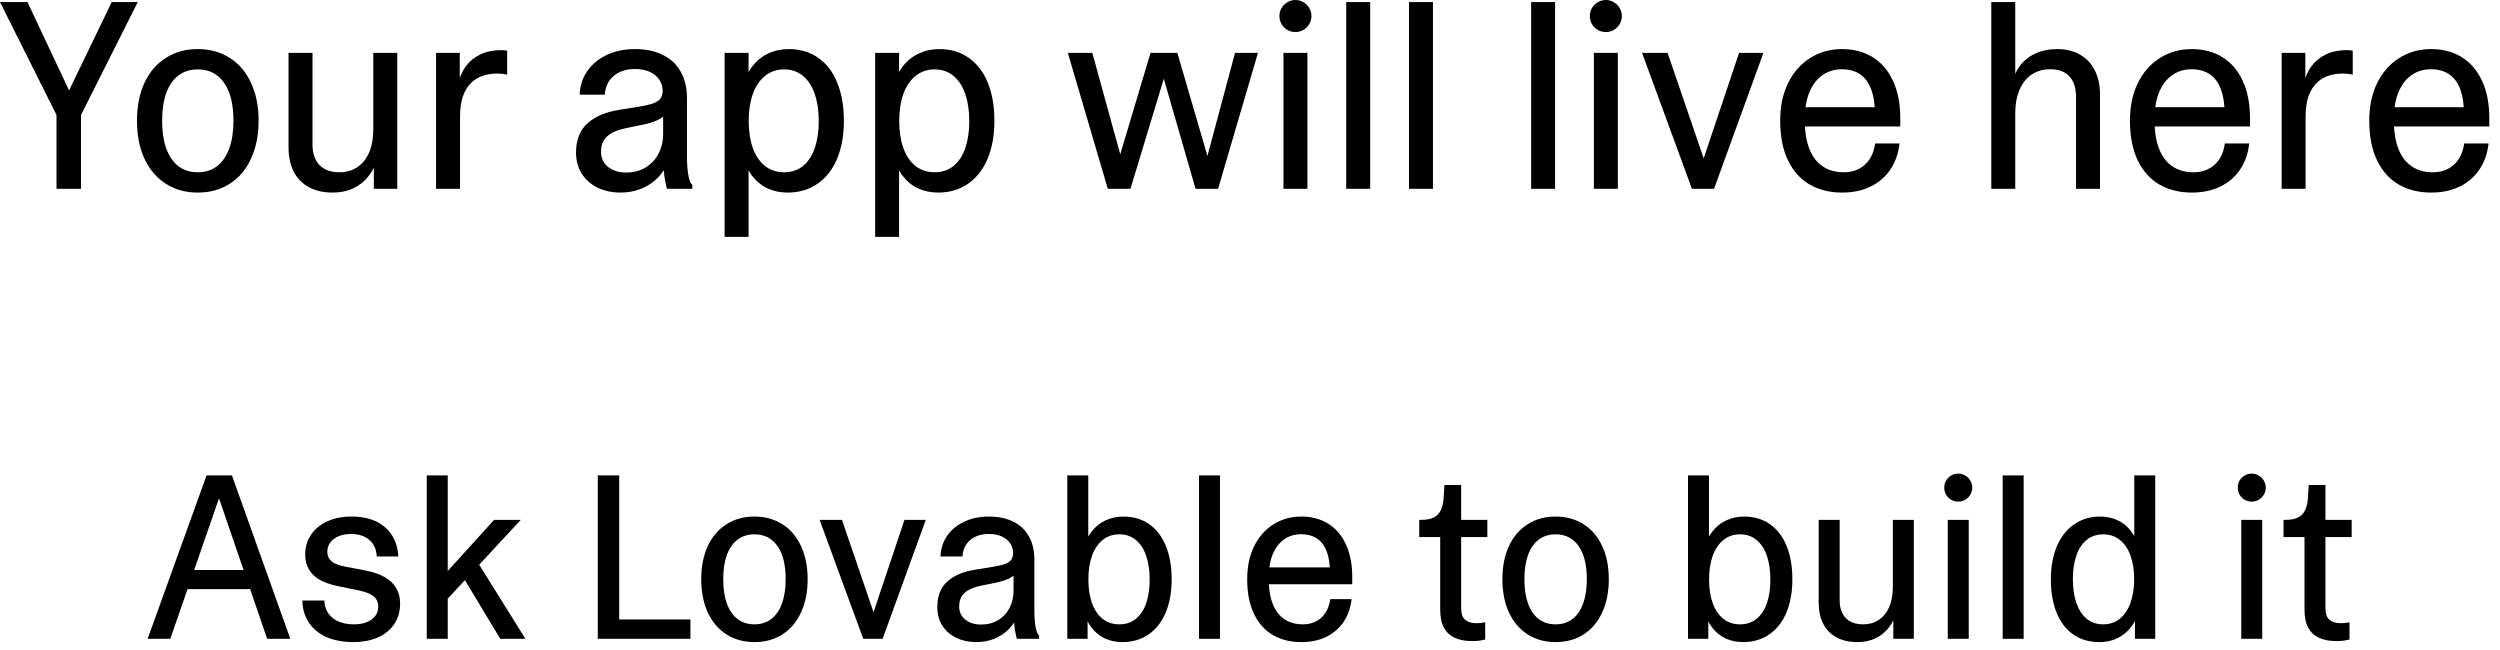
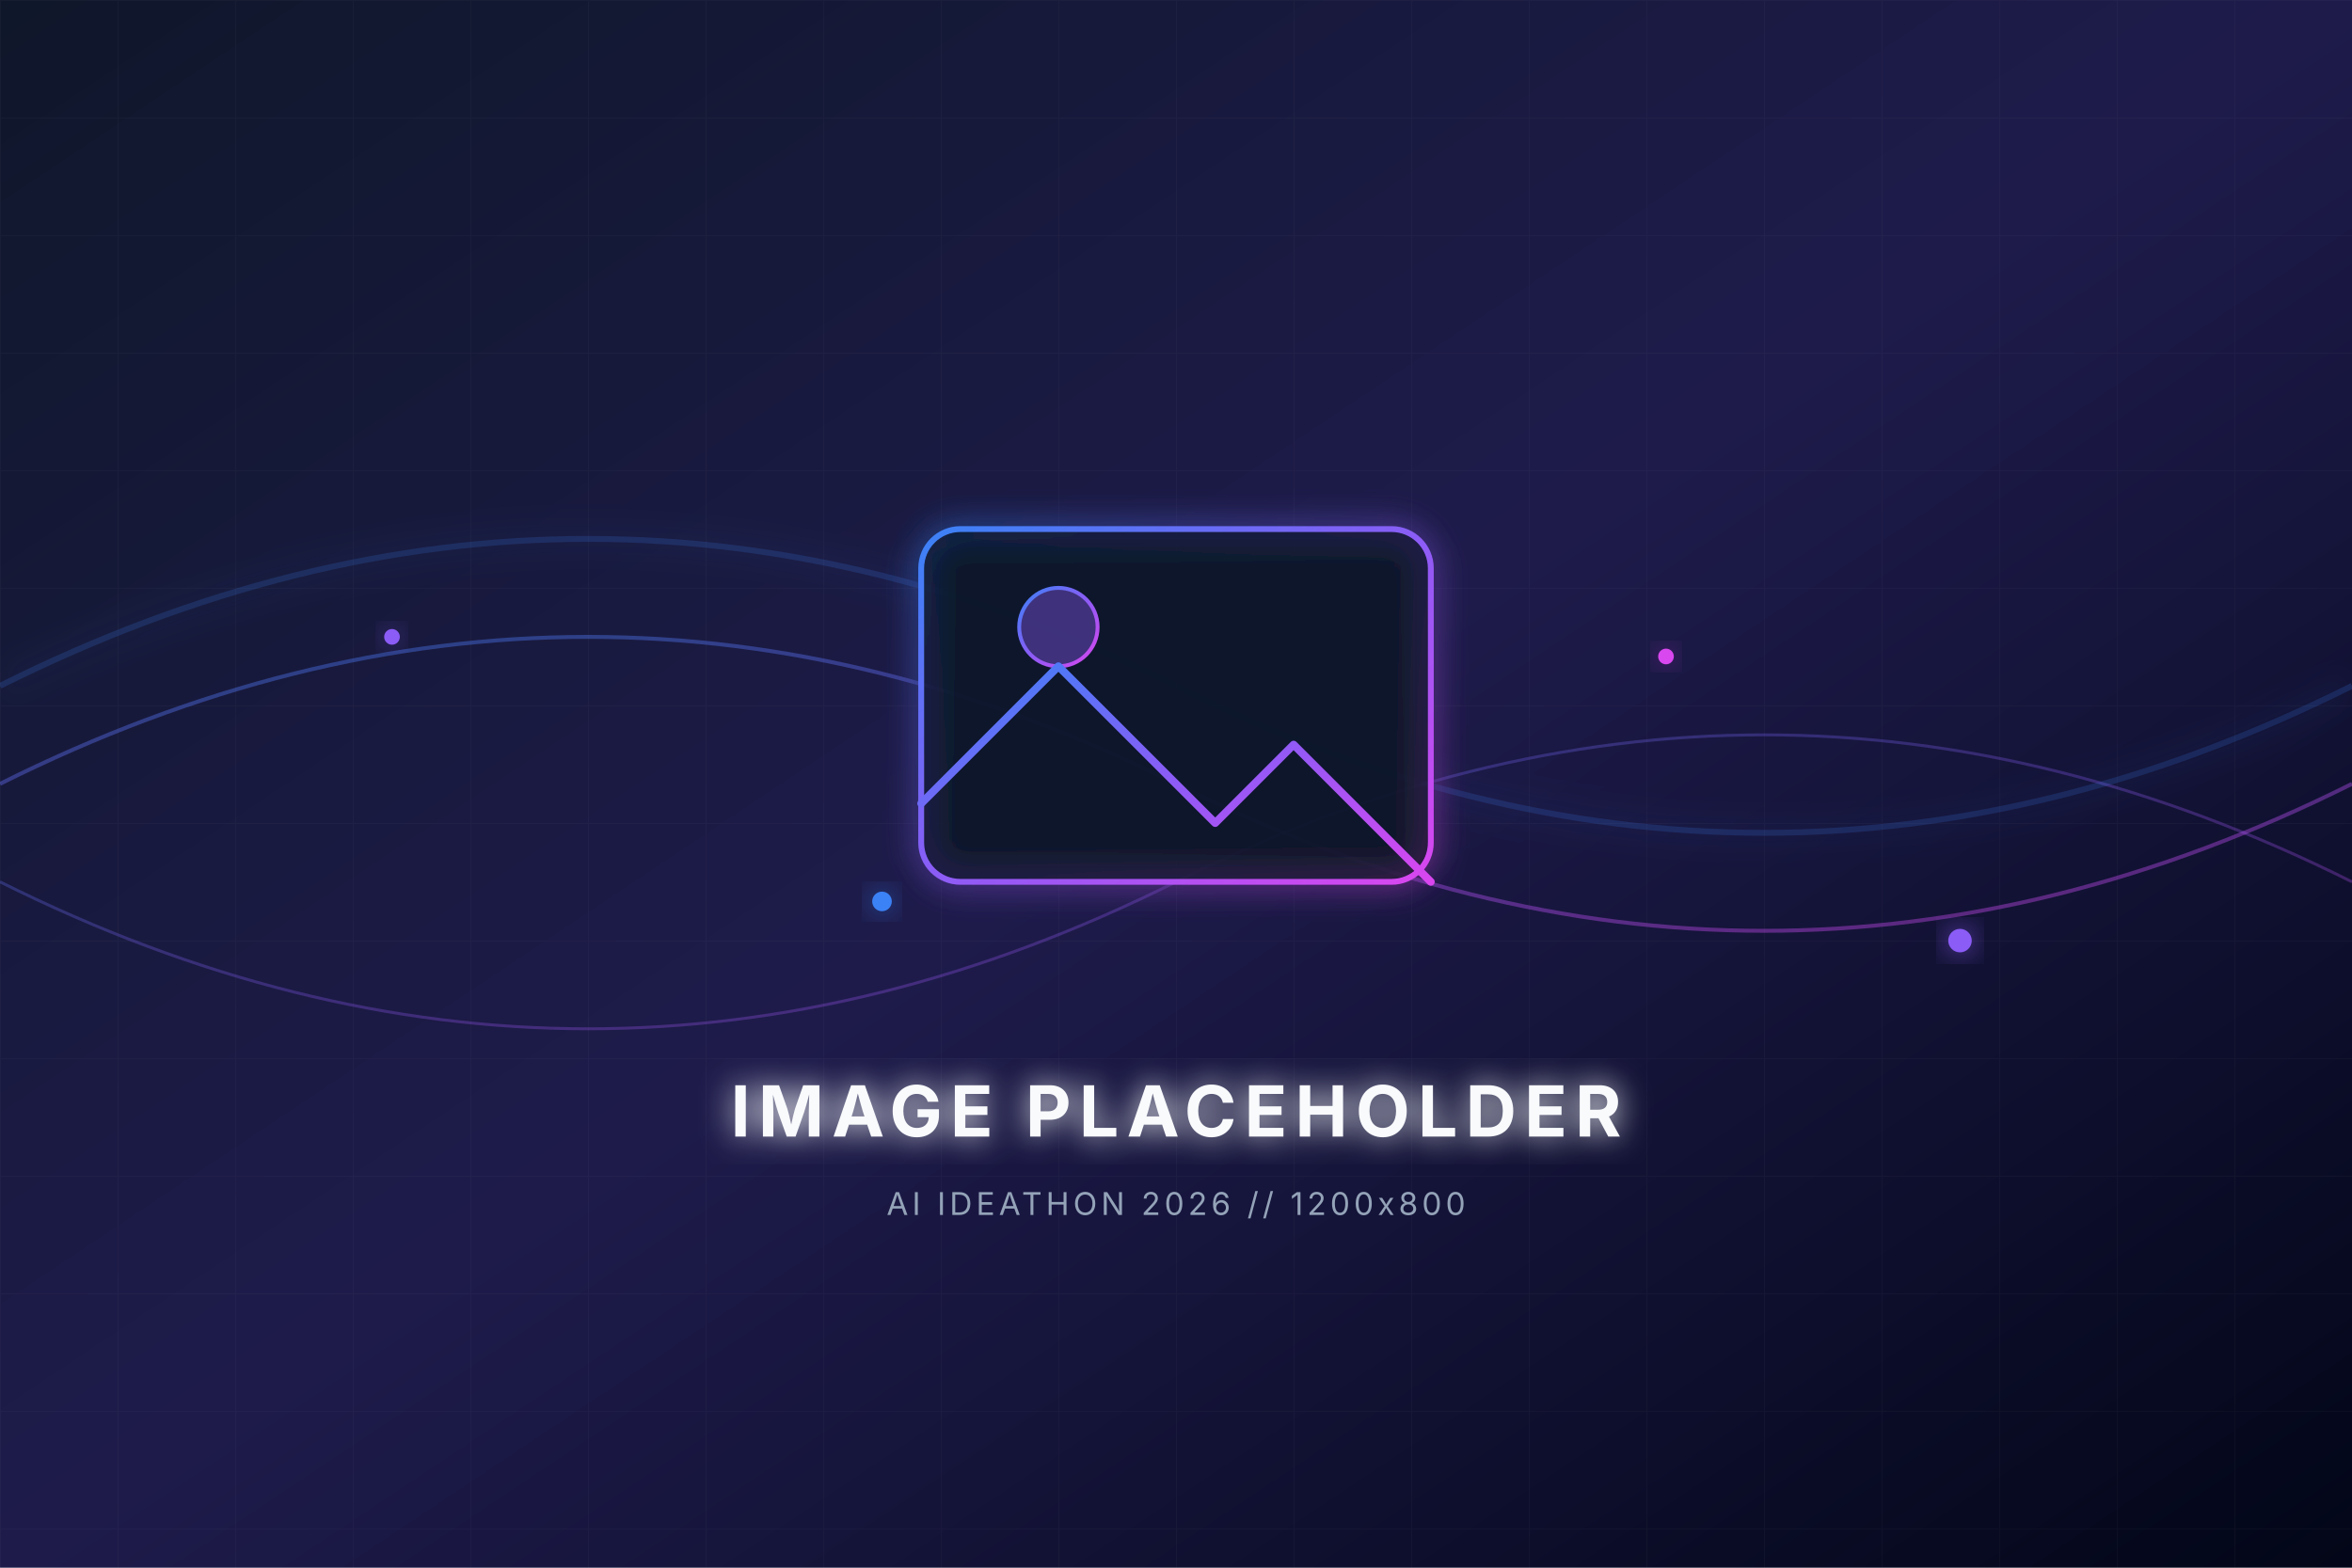
- <svg xmlns="http://www.w3.org/2000/svg" width="150" height="39" viewBox="0 0 150 39" fill="none">
-   <path d="M145.867 11.555C145.143 11.555 144.503 11.398 143.945 11.086C143.388 10.768 142.951 10.287 142.633 9.641C142.315 8.995 142.156 8.193 142.156 7.234C142.156 6.375 142.315 5.622 142.633 4.977C142.956 4.326 143.398 3.826 143.961 3.477C144.523 3.122 145.159 2.945 145.867 2.945C146.565 2.945 147.177 3.107 147.703 3.43C148.229 3.753 148.635 4.227 148.922 4.852C149.214 5.471 149.359 6.221 149.359 7.102C149.359 7.263 149.359 7.424 149.359 7.586H142.891V6.43H148.539L147.836 6.812C147.836 6.219 147.758 5.724 147.602 5.328C147.451 4.932 147.227 4.638 146.93 4.445C146.638 4.253 146.279 4.156 145.852 4.156C145.419 4.156 145.036 4.271 144.703 4.5C144.37 4.729 144.107 5.068 143.914 5.516C143.727 5.964 143.633 6.503 143.633 7.133V7.219C143.633 7.911 143.727 8.49 143.914 8.953C144.102 9.417 144.37 9.763 144.719 9.992C145.068 10.221 145.484 10.336 145.969 10.336C146.474 10.336 146.893 10.188 147.227 9.891C147.565 9.589 147.773 9.161 147.852 8.609H149.312C149.25 9.193 149.073 9.706 148.781 10.148C148.49 10.591 148.094 10.938 147.594 11.188C147.099 11.432 146.523 11.555 145.867 11.555Z" fill="black" />
-   <path d="M136.898 3.172H138.32V5.133L138.211 5.086C138.294 4.669 138.448 4.305 138.672 3.992C138.901 3.68 139.195 3.438 139.555 3.266C139.914 3.094 140.328 3.008 140.797 3.008C140.917 3.008 141.039 3.018 141.164 3.039V4.477C141.065 4.456 140.969 4.44 140.875 4.43C140.781 4.419 140.682 4.414 140.578 4.414C140.099 4.414 139.693 4.51 139.359 4.703C139.026 4.896 138.771 5.185 138.594 5.57C138.422 5.951 138.336 6.424 138.336 6.992V11.328H136.898V3.172Z" fill="black" />
-   <path d="M131.508 11.555C130.784 11.555 130.143 11.398 129.586 11.086C129.029 10.768 128.591 10.287 128.273 9.641C127.956 8.995 127.797 8.193 127.797 7.234C127.797 6.375 127.956 5.622 128.273 4.977C128.596 4.326 129.039 3.826 129.602 3.477C130.164 3.122 130.799 2.945 131.508 2.945C132.206 2.945 132.818 3.107 133.344 3.43C133.87 3.753 134.276 4.227 134.562 4.852C134.854 5.471 135 6.221 135 7.102C135 7.263 135 7.424 135 7.586H128.531V6.43H134.18L133.477 6.812C133.477 6.219 133.398 5.724 133.242 5.328C133.091 4.932 132.867 4.638 132.57 4.445C132.279 4.253 131.919 4.156 131.492 4.156C131.06 4.156 130.677 4.271 130.344 4.5C130.01 4.729 129.747 5.068 129.555 5.516C129.367 5.964 129.273 6.503 129.273 7.133V7.219C129.273 7.911 129.367 8.49 129.555 8.953C129.742 9.417 130.01 9.763 130.359 9.992C130.708 10.221 131.125 10.336 131.609 10.336C132.115 10.336 132.534 10.188 132.867 9.891C133.206 9.589 133.414 9.161 133.492 8.609H134.953C134.891 9.193 134.714 9.706 134.422 10.148C134.13 10.591 133.734 10.938 133.234 11.188C132.74 11.432 132.164 11.555 131.508 11.555Z" fill="black" />
-   <path d="M119.477 0.125H120.914V5.664L120.703 5.055C120.802 4.622 120.971 4.247 121.211 3.93C121.456 3.612 121.766 3.37 122.141 3.203C122.516 3.031 122.943 2.945 123.422 2.945C123.958 2.945 124.419 3.057 124.805 3.281C125.195 3.505 125.492 3.823 125.695 4.234C125.898 4.641 126 5.117 126 5.664V11.328H124.562V5.82C124.562 5.284 124.43 4.872 124.164 4.586C123.904 4.299 123.518 4.156 123.008 4.156C122.596 4.156 122.232 4.258 121.914 4.461C121.602 4.664 121.357 4.969 121.18 5.375C121.003 5.776 120.914 6.263 120.914 6.836V11.328H119.477V0.125Z" fill="black" />
-   <path d="M110.523 11.555C109.799 11.555 109.159 11.398 108.602 11.086C108.044 10.768 107.607 10.287 107.289 9.641C106.971 8.995 106.812 8.193 106.812 7.234C106.812 6.375 106.971 5.622 107.289 4.977C107.612 4.326 108.055 3.826 108.617 3.477C109.18 3.122 109.815 2.945 110.523 2.945C111.221 2.945 111.833 3.107 112.359 3.43C112.885 3.753 113.292 4.227 113.578 4.852C113.87 5.471 114.016 6.221 114.016 7.102C114.016 7.263 114.016 7.424 114.016 7.586H107.547V6.43H113.195L112.492 6.812C112.492 6.219 112.414 5.724 112.258 5.328C112.107 4.932 111.883 4.638 111.586 4.445C111.294 4.253 110.935 4.156 110.508 4.156C110.076 4.156 109.693 4.271 109.359 4.5C109.026 4.729 108.763 5.068 108.57 5.516C108.383 5.964 108.289 6.503 108.289 7.133V7.219C108.289 7.911 108.383 8.49 108.57 8.953C108.758 9.417 109.026 9.763 109.375 9.992C109.724 10.221 110.141 10.336 110.625 10.336C111.13 10.336 111.549 10.188 111.883 9.891C112.221 9.589 112.43 9.161 112.508 8.609H113.969C113.906 9.193 113.729 9.706 113.438 10.148C113.146 10.591 112.75 10.938 112.25 11.188C111.755 11.432 111.18 11.555 110.523 11.555Z" fill="black" />
-   <path d="M98.523 3.172H100.055L102.359 9.906H102.086L104.344 3.172H105.805L102.844 11.328H101.516L98.523 3.172Z" fill="black" />
-   <path d="M95.633 3.172H97.07V11.328H95.633V3.172ZM96.352 1.922C96.18 1.922 96.018 1.88 95.867 1.797C95.721 1.708 95.604 1.591 95.516 1.445C95.432 1.294 95.391 1.133 95.391 0.961C95.391 0.789 95.432 0.63 95.516 0.484C95.604 0.333 95.721 0.216 95.867 0.133C96.018 0.044 96.18 0 96.352 0C96.523 0 96.682 0.044 96.828 0.133C96.979 0.216 97.096 0.333 97.18 0.484C97.268 0.63 97.312 0.789 97.312 0.961C97.312 1.133 97.268 1.294 97.18 1.445C97.096 1.591 96.979 1.708 96.828 1.797C96.682 1.88 96.523 1.922 96.352 1.922Z" fill="black" />
-   <path d="M91.867 0.125H93.305V11.328H91.867V0.125Z" fill="black" />
-   <path d="M84.539 0.125H85.977V11.328H84.539V0.125Z" fill="black" />
-   <path d="M80.773 0.125H82.211V11.328H80.773V0.125Z" fill="black" />
-   <path d="M77.008 3.172H78.445V11.328H77.008V3.172ZM77.727 1.922C77.555 1.922 77.393 1.88 77.242 1.797C77.096 1.708 76.979 1.591 76.891 1.445C76.807 1.294 76.766 1.133 76.766 0.961C76.766 0.789 76.807 0.63 76.891 0.484C76.979 0.333 77.096 0.216 77.242 0.133C77.393 0.044 77.555 0 77.727 0C77.898 0 78.057 0.044 78.203 0.133C78.354 0.216 78.471 0.333 78.555 0.484C78.643 0.63 78.688 0.789 78.688 0.961C78.688 1.133 78.643 1.294 78.555 1.445C78.471 1.591 78.354 1.708 78.203 1.797C78.057 1.88 77.898 1.922 77.727 1.922Z" fill="black" />
-   <path d="M64.07 3.172H65.539L67.508 10.32H66.898L69.031 3.172H70.641L72.727 10.32H72.188L74.102 3.172H75.477L73.086 11.328H71.734L69.508 3.617H70.164L67.828 11.328H66.469L64.07 3.172Z" fill="black" />
-   <path d="M56.289 11.555C55.852 11.555 55.45 11.471 55.086 11.305C54.727 11.138 54.417 10.885 54.156 10.547C53.901 10.208 53.711 9.786 53.586 9.281L53.898 9.602V11.328H52.508V3.172H53.945V4.992L53.602 5.219C53.711 4.745 53.896 4.339 54.156 4C54.417 3.656 54.734 3.396 55.109 3.219C55.49 3.036 55.904 2.945 56.352 2.945C57.044 2.945 57.638 3.122 58.133 3.477C58.633 3.826 59.013 4.326 59.273 4.977C59.534 5.622 59.664 6.38 59.664 7.25C59.664 8.115 59.529 8.872 59.258 9.523C58.987 10.169 58.596 10.669 58.086 11.023C57.575 11.378 56.977 11.555 56.289 11.555ZM56.078 10.336C56.526 10.336 56.906 10.208 57.219 9.953C57.531 9.693 57.766 9.333 57.922 8.875C58.078 8.411 58.156 7.875 58.156 7.266C58.156 6.656 58.078 6.12 57.922 5.656C57.766 5.188 57.531 4.823 57.219 4.562C56.906 4.297 56.526 4.164 56.078 4.164C55.63 4.164 55.245 4.297 54.922 4.562C54.604 4.823 54.362 5.188 54.195 5.656C54.034 6.12 53.953 6.656 53.953 7.266C53.953 7.87 54.034 8.404 54.195 8.867C54.362 9.331 54.604 9.693 54.922 9.953C55.245 10.208 55.63 10.336 56.078 10.336ZM52.508 9.664H53.945V14.211H52.508V9.664Z" fill="black" />
-   <path d="M47.258 11.555C46.82 11.555 46.419 11.471 46.055 11.305C45.695 11.138 45.385 10.885 45.125 10.547C44.87 10.208 44.68 9.786 44.555 9.281L44.867 9.602V11.328H43.477V3.172H44.914V4.992L44.57 5.219C44.68 4.745 44.865 4.339 45.125 4C45.385 3.656 45.703 3.396 46.078 3.219C46.458 3.036 46.872 2.945 47.32 2.945C48.013 2.945 48.607 3.122 49.102 3.477C49.602 3.826 49.982 4.326 50.242 4.977C50.503 5.622 50.633 6.38 50.633 7.25C50.633 8.115 50.497 8.872 50.227 9.523C49.956 10.169 49.565 10.669 49.055 11.023C48.544 11.378 47.945 11.555 47.258 11.555ZM47.047 10.336C47.495 10.336 47.875 10.208 48.188 9.953C48.5 9.693 48.734 9.333 48.891 8.875C49.047 8.411 49.125 7.875 49.125 7.266C49.125 6.656 49.047 6.12 48.891 5.656C48.734 5.188 48.5 4.823 48.188 4.562C47.875 4.297 47.495 4.164 47.047 4.164C46.599 4.164 46.214 4.297 45.891 4.562C45.573 4.823 45.331 5.188 45.164 5.656C45.003 6.12 44.922 6.656 44.922 7.266C44.922 7.87 45.003 8.404 45.164 8.867C45.331 9.331 45.573 9.693 45.891 9.953C46.214 10.208 46.599 10.336 47.047 10.336ZM43.477 9.664H44.914V14.211H43.477V9.664Z" fill="black" />
-   <path d="M37.234 11.555C36.729 11.555 36.273 11.458 35.867 11.266C35.461 11.068 35.141 10.787 34.906 10.422C34.677 10.057 34.562 9.633 34.562 9.148C34.562 8.404 34.786 7.826 35.234 7.414C35.688 6.997 36.32 6.724 37.133 6.594L38.43 6.383C38.763 6.326 39.023 6.263 39.211 6.195C39.398 6.122 39.536 6.029 39.625 5.914C39.714 5.794 39.758 5.635 39.758 5.438C39.758 5.219 39.698 5.01 39.578 4.812C39.458 4.615 39.273 4.453 39.023 4.328C38.773 4.203 38.464 4.141 38.094 4.141C37.573 4.141 37.148 4.279 36.82 4.555C36.497 4.826 36.32 5.201 36.289 5.68H34.781C34.797 5.159 34.945 4.693 35.227 4.281C35.508 3.865 35.896 3.539 36.391 3.305C36.885 3.065 37.453 2.945 38.094 2.945C38.745 2.945 39.305 3.062 39.773 3.297C40.242 3.526 40.599 3.862 40.844 4.305C41.094 4.747 41.219 5.276 41.219 5.891V9.438C41.219 9.818 41.245 10.169 41.297 10.492C41.354 10.81 41.435 11.013 41.539 11.102V11.328H40.016C39.953 11.104 39.901 10.844 39.859 10.547C39.823 10.245 39.805 9.951 39.805 9.664L40.062 9.742C39.938 10.081 39.74 10.388 39.469 10.664C39.198 10.94 38.87 11.159 38.484 11.32C38.099 11.477 37.682 11.555 37.234 11.555ZM37.555 10.352C38.008 10.352 38.404 10.25 38.742 10.047C39.081 9.839 39.339 9.56 39.516 9.211C39.698 8.857 39.789 8.464 39.789 8.031V6.812L39.953 6.836C39.802 7.008 39.609 7.143 39.375 7.242C39.146 7.341 38.836 7.43 38.445 7.508L37.586 7.68C37.06 7.789 36.675 7.956 36.43 8.18C36.185 8.398 36.062 8.706 36.062 9.102C36.062 9.482 36.203 9.786 36.484 10.016C36.771 10.24 37.128 10.352 37.555 10.352Z" fill="black" />
-   <path d="M26.164 3.172H27.586V5.133L27.477 5.086C27.56 4.669 27.713 4.305 27.938 3.992C28.167 3.68 28.461 3.438 28.82 3.266C29.18 3.094 29.594 3.008 30.062 3.008C30.182 3.008 30.305 3.018 30.43 3.039V4.477C30.331 4.456 30.234 4.44 30.141 4.43C30.047 4.419 29.948 4.414 29.844 4.414C29.365 4.414 28.958 4.51 28.625 4.703C28.292 4.896 28.037 5.185 27.859 5.57C27.688 5.951 27.602 6.424 27.602 6.992V11.328H26.164V3.172Z" fill="black" />
-   <path d="M19.969 11.555C19.417 11.555 18.94 11.448 18.539 11.234C18.143 11.021 17.838 10.711 17.625 10.305C17.417 9.898 17.312 9.409 17.312 8.836V3.172H18.75V8.672C18.75 9.198 18.888 9.607 19.164 9.898C19.44 10.19 19.841 10.336 20.367 10.336C20.768 10.336 21.12 10.237 21.422 10.039C21.729 9.841 21.969 9.549 22.141 9.164C22.312 8.773 22.398 8.299 22.398 7.742V3.172H23.836V11.328H22.43V8.836L22.672 9.438C22.552 9.87 22.367 10.245 22.117 10.562C21.872 10.88 21.568 11.125 21.203 11.297C20.838 11.469 20.427 11.555 19.969 11.555Z" fill="black" />
-   <path d="M11.867 11.555C11.138 11.555 10.497 11.378 9.945 11.023C9.393 10.669 8.966 10.167 8.664 9.516C8.367 8.865 8.219 8.107 8.219 7.242C8.219 6.378 8.367 5.622 8.664 4.977C8.966 4.326 9.393 3.826 9.945 3.477C10.497 3.122 11.138 2.945 11.867 2.945C12.596 2.945 13.237 3.122 13.789 3.477C14.341 3.826 14.766 4.326 15.062 4.977C15.365 5.622 15.516 6.378 15.516 7.242C15.516 8.107 15.365 8.865 15.062 9.516C14.766 10.167 14.341 10.669 13.789 11.023C13.237 11.378 12.596 11.555 11.867 11.555ZM11.867 10.336C12.315 10.336 12.698 10.216 13.016 9.977C13.338 9.732 13.583 9.378 13.75 8.914C13.922 8.451 14.008 7.893 14.008 7.242C14.008 6.263 13.82 5.505 13.445 4.969C13.07 4.432 12.544 4.164 11.867 4.164C11.419 4.164 11.034 4.284 10.711 4.523C10.393 4.763 10.148 5.115 9.977 5.578C9.81 6.036 9.727 6.591 9.727 7.242C9.727 7.893 9.81 8.451 9.977 8.914C10.148 9.378 10.393 9.732 10.711 9.977C11.034 10.216 11.419 10.336 11.867 10.336Z" fill="black" />
-   <path d="M3.391 6.18L3.711 7.539L0 0.125H1.648L4.414 6H3.867L6.703 0.125H8.266L4.539 7.539L4.859 6.18V11.328H3.391V6.18Z" fill="black" />
-   <path d="M140.19 38.465C139.789 38.465 139.448 38.403 139.165 38.28C138.882 38.157 138.661 37.957 138.502 37.679C138.347 37.396 138.27 37.029 138.27 36.578V32.224H137.012V31.191H137.135C137.445 31.191 137.693 31.144 137.88 31.048C138.071 30.952 138.215 30.804 138.311 30.604C138.406 30.403 138.463 30.136 138.481 29.804L138.522 29.1H139.527V31.301L139.377 31.191H141.1V32.224H139.527V36.496C139.527 36.82 139.607 37.05 139.767 37.187C139.931 37.323 140.159 37.392 140.45 37.392C140.637 37.392 140.81 37.373 140.97 37.337V38.369C140.828 38.406 140.699 38.431 140.58 38.444C140.462 38.458 140.332 38.465 140.19 38.465Z" fill="black" />
-   <path d="M134.476 31.191H135.733V38.328H134.476V31.191ZM135.104 30.098C134.954 30.098 134.813 30.061 134.681 29.988C134.553 29.911 134.451 29.808 134.373 29.681C134.3 29.549 134.264 29.407 134.264 29.257C134.264 29.106 134.3 28.967 134.373 28.84C134.451 28.708 134.553 28.605 134.681 28.532C134.813 28.455 134.954 28.416 135.104 28.416C135.255 28.416 135.394 28.455 135.521 28.532C135.654 28.605 135.756 28.708 135.829 28.84C135.907 28.967 135.945 29.106 135.945 29.257C135.945 29.407 135.907 29.549 135.829 29.681C135.756 29.808 135.654 29.911 135.521 29.988C135.394 30.061 135.255 30.098 135.104 30.098Z" fill="black" />
-   <path d="M128.057 28.525H129.314V31.191H128.057V28.525ZM125.965 38.526C125.354 38.526 124.83 38.374 124.393 38.068C123.955 37.758 123.622 37.323 123.395 36.763C123.167 36.198 123.053 35.535 123.053 34.773C123.053 34.017 123.171 33.354 123.408 32.784C123.65 32.215 123.994 31.775 124.44 31.465C124.887 31.15 125.409 30.993 126.006 30.993C126.389 30.993 126.737 31.066 127.052 31.212C127.371 31.358 127.642 31.579 127.865 31.875C128.093 32.171 128.262 32.54 128.371 32.982L128.057 32.702V31.191H129.314V38.328H128.098V36.735L128.357 36.537C128.212 37.161 127.924 37.649 127.496 38C127.068 38.351 126.557 38.526 125.965 38.526ZM126.19 37.46C126.582 37.46 126.917 37.346 127.195 37.118C127.478 36.886 127.69 36.567 127.831 36.161C127.977 35.751 128.05 35.279 128.05 34.746C128.05 34.217 127.977 33.75 127.831 33.345C127.69 32.939 127.478 32.625 127.195 32.401C126.917 32.173 126.582 32.06 126.19 32.06C125.799 32.06 125.466 32.173 125.192 32.401C124.919 32.625 124.714 32.939 124.577 33.345C124.44 33.746 124.372 34.213 124.372 34.746C124.372 35.279 124.44 35.751 124.577 36.161C124.714 36.567 124.919 36.886 125.192 37.118C125.466 37.346 125.799 37.46 126.19 37.46Z" fill="black" />
-   <path d="M120.161 28.525H121.419V38.328H120.161V28.525Z" fill="black" />
-   <path d="M116.866 31.191H118.124V38.328H116.866V31.191ZM117.495 30.098C117.345 30.098 117.203 30.061 117.071 29.988C116.944 29.911 116.841 29.808 116.764 29.681C116.691 29.549 116.654 29.407 116.654 29.257C116.654 29.106 116.691 28.967 116.764 28.84C116.841 28.708 116.944 28.605 117.071 28.532C117.203 28.455 117.345 28.416 117.495 28.416C117.646 28.416 117.785 28.455 117.912 28.532C118.044 28.605 118.147 28.708 118.22 28.84C118.297 28.967 118.336 29.106 118.336 29.257C118.336 29.407 118.297 29.549 118.22 29.681C118.147 29.808 118.044 29.911 117.912 29.988C117.785 30.061 117.646 30.098 117.495 30.098Z" fill="black" />
-   <path d="M111.445 38.526C110.962 38.526 110.545 38.433 110.194 38.246C109.848 38.059 109.581 37.788 109.395 37.433C109.212 37.077 109.121 36.649 109.121 36.148V31.191H110.379V36.004C110.379 36.464 110.5 36.822 110.741 37.077C110.983 37.332 111.334 37.46 111.794 37.46C112.145 37.46 112.452 37.373 112.717 37.2C112.986 37.027 113.195 36.772 113.346 36.435C113.496 36.093 113.571 35.678 113.571 35.19V31.191H114.829V38.328H113.599V36.148L113.811 36.674C113.706 37.052 113.544 37.38 113.325 37.658C113.111 37.936 112.844 38.15 112.525 38.301C112.206 38.451 111.846 38.526 111.445 38.526Z" fill="black" />
-   <path d="M104.589 38.526C104.206 38.526 103.855 38.453 103.536 38.308C103.222 38.162 102.951 37.941 102.723 37.645C102.499 37.348 102.333 36.979 102.224 36.537L102.497 36.817V38.328H101.28V31.191H102.538V32.784L102.237 32.982C102.333 32.568 102.495 32.212 102.723 31.916C102.951 31.615 103.229 31.387 103.557 31.232C103.889 31.073 104.252 30.993 104.644 30.993C105.25 30.993 105.769 31.148 106.202 31.458C106.64 31.763 106.972 32.201 107.2 32.77C107.428 33.336 107.542 33.999 107.542 34.76C107.542 35.516 107.424 36.179 107.187 36.749C106.95 37.314 106.608 37.752 106.161 38.062C105.715 38.371 105.19 38.526 104.589 38.526ZM104.404 37.46C104.796 37.46 105.129 37.348 105.402 37.125C105.676 36.897 105.881 36.583 106.018 36.182C106.154 35.776 106.223 35.307 106.223 34.773C106.223 34.24 106.154 33.771 106.018 33.365C105.881 32.955 105.676 32.636 105.402 32.408C105.129 32.176 104.796 32.06 104.404 32.06C104.012 32.06 103.675 32.176 103.393 32.408C103.115 32.636 102.903 32.955 102.757 33.365C102.616 33.771 102.545 34.24 102.545 34.773C102.545 35.302 102.616 35.769 102.757 36.175C102.903 36.58 103.115 36.897 103.393 37.125C103.675 37.348 104.012 37.46 104.404 37.46ZM101.28 28.525H102.538V31.191H101.28V28.525Z" fill="black" />
-   <path d="M93.337 38.526C92.699 38.526 92.138 38.371 91.655 38.062C91.172 37.752 90.799 37.312 90.534 36.742C90.274 36.172 90.144 35.509 90.144 34.753C90.144 33.996 90.274 33.336 90.534 32.77C90.799 32.201 91.172 31.763 91.655 31.458C92.138 31.148 92.699 30.993 93.337 30.993C93.975 30.993 94.535 31.148 95.019 31.458C95.502 31.763 95.873 32.201 96.133 32.77C96.397 33.336 96.529 33.996 96.529 34.753C96.529 35.509 96.397 36.172 96.133 36.742C95.873 37.312 95.502 37.752 95.019 38.062C94.535 38.371 93.975 38.526 93.337 38.526ZM93.337 37.46C93.729 37.46 94.064 37.355 94.342 37.145C94.624 36.931 94.838 36.621 94.984 36.216C95.135 35.81 95.21 35.323 95.21 34.753C95.21 33.896 95.046 33.233 94.718 32.764C94.39 32.294 93.929 32.06 93.337 32.06C92.945 32.06 92.608 32.164 92.325 32.374C92.047 32.584 91.833 32.891 91.683 33.297C91.537 33.698 91.464 34.183 91.464 34.753C91.464 35.323 91.537 35.81 91.683 36.216C91.833 36.621 92.047 36.931 92.325 37.145C92.608 37.355 92.945 37.46 93.337 37.46Z" fill="black" />
-   <path d="M88.333 38.465C87.932 38.465 87.59 38.403 87.308 38.28C87.025 38.157 86.804 37.957 86.644 37.679C86.49 37.396 86.412 37.029 86.412 36.578V32.224H85.154V31.191H85.277C85.587 31.191 85.836 31.144 86.022 31.048C86.214 30.952 86.357 30.804 86.453 30.604C86.549 30.403 86.606 30.136 86.624 29.804L86.665 29.1H87.67V31.301L87.519 31.191H89.242V32.224H87.67V36.496C87.67 36.82 87.75 37.05 87.909 37.187C88.073 37.323 88.301 37.392 88.593 37.392C88.78 37.392 88.953 37.373 89.112 37.337V38.369C88.971 38.406 88.841 38.431 88.723 38.444C88.604 38.458 88.474 38.465 88.333 38.465Z" fill="black" />
-   <path d="M78.079 38.526C77.446 38.526 76.885 38.39 76.397 38.116C75.91 37.838 75.527 37.417 75.249 36.852C74.971 36.286 74.832 35.585 74.832 34.746C74.832 33.994 74.971 33.336 75.249 32.77C75.532 32.201 75.919 31.763 76.411 31.458C76.903 31.148 77.459 30.993 78.079 30.993C78.69 30.993 79.225 31.134 79.686 31.417C80.146 31.7 80.501 32.114 80.752 32.661C81.007 33.203 81.135 33.86 81.135 34.63C81.135 34.771 81.135 34.912 81.135 35.054H75.475V34.042H80.417L79.802 34.377C79.802 33.857 79.733 33.425 79.597 33.078C79.465 32.732 79.269 32.474 79.009 32.306C78.754 32.137 78.439 32.053 78.065 32.053C77.687 32.053 77.352 32.153 77.061 32.353C76.769 32.554 76.539 32.85 76.37 33.242C76.206 33.634 76.124 34.106 76.124 34.657V34.732C76.124 35.339 76.206 35.844 76.37 36.25C76.534 36.656 76.769 36.959 77.074 37.159C77.38 37.36 77.744 37.46 78.168 37.46C78.61 37.46 78.977 37.33 79.269 37.07C79.565 36.806 79.747 36.432 79.815 35.949H81.094C81.039 36.46 80.884 36.908 80.629 37.296C80.374 37.683 80.027 37.986 79.59 38.205C79.157 38.419 78.653 38.526 78.079 38.526Z" fill="black" />
-   <path d="M71.94 28.525H73.198V38.328H71.94V28.525Z" fill="black" />
-   <path d="M67.347 38.526C66.964 38.526 66.613 38.453 66.294 38.308C65.98 38.162 65.708 37.941 65.481 37.645C65.257 37.348 65.091 36.979 64.981 36.537L65.255 36.817V38.328H64.038V31.191H65.296V32.784L64.995 32.982C65.091 32.568 65.253 32.212 65.481 31.916C65.708 31.615 65.986 31.387 66.314 31.232C66.647 31.073 67.009 30.993 67.401 30.993C68.007 30.993 68.527 31.148 68.96 31.458C69.397 31.763 69.73 32.201 69.958 32.77C70.186 33.336 70.3 33.999 70.3 34.76C70.3 35.516 70.181 36.179 69.944 36.749C69.707 37.314 69.366 37.752 68.919 38.062C68.472 38.371 67.948 38.526 67.347 38.526ZM67.162 37.46C67.554 37.46 67.887 37.348 68.16 37.125C68.434 36.897 68.639 36.583 68.775 36.182C68.912 35.776 68.981 35.307 68.981 34.773C68.981 34.24 68.912 33.771 68.775 33.365C68.639 32.955 68.434 32.636 68.16 32.408C67.887 32.176 67.554 32.06 67.162 32.06C66.77 32.06 66.433 32.176 66.15 32.408C65.872 32.636 65.66 32.955 65.515 33.365C65.373 33.771 65.303 34.24 65.303 34.773C65.303 35.302 65.373 35.769 65.515 36.175C65.66 36.58 65.872 36.897 66.15 37.125C66.433 37.348 66.77 37.46 67.162 37.46ZM64.038 28.525H65.296V31.191H64.038V28.525Z" fill="black" />
-   <path d="M58.576 38.526C58.134 38.526 57.735 38.442 57.38 38.273C57.024 38.1 56.744 37.854 56.539 37.535C56.339 37.216 56.238 36.845 56.238 36.421C56.238 35.769 56.434 35.263 56.826 34.903C57.223 34.539 57.776 34.3 58.487 34.185L59.622 34.001C59.914 33.951 60.142 33.896 60.306 33.837C60.47 33.773 60.59 33.691 60.668 33.591C60.745 33.486 60.784 33.347 60.784 33.174C60.784 32.982 60.732 32.8 60.627 32.627C60.522 32.454 60.36 32.312 60.142 32.203C59.923 32.094 59.652 32.039 59.328 32.039C58.872 32.039 58.501 32.16 58.214 32.401C57.931 32.638 57.776 32.967 57.749 33.386H56.43C56.443 32.93 56.573 32.522 56.819 32.162C57.065 31.797 57.405 31.513 57.838 31.308C58.271 31.098 58.768 30.993 59.328 30.993C59.898 30.993 60.388 31.096 60.798 31.301C61.208 31.501 61.52 31.795 61.734 32.183C61.953 32.57 62.062 33.033 62.062 33.57V36.674C62.062 37.007 62.085 37.314 62.131 37.597C62.181 37.875 62.252 38.052 62.343 38.13V38.328H61.01C60.955 38.132 60.91 37.904 60.873 37.645C60.841 37.38 60.825 37.123 60.825 36.872L61.051 36.94C60.941 37.237 60.768 37.505 60.531 37.747C60.294 37.989 60.007 38.18 59.67 38.321C59.333 38.458 58.968 38.526 58.576 38.526ZM58.856 37.474C59.253 37.474 59.599 37.385 59.895 37.207C60.192 37.025 60.417 36.781 60.572 36.476C60.732 36.166 60.812 35.822 60.812 35.443V34.377L60.955 34.398C60.823 34.548 60.654 34.666 60.449 34.753C60.249 34.84 59.977 34.917 59.636 34.985L58.884 35.136C58.423 35.231 58.086 35.377 57.872 35.573C57.658 35.765 57.551 36.033 57.551 36.38C57.551 36.713 57.674 36.979 57.92 37.18C58.171 37.376 58.483 37.474 58.856 37.474Z" fill="black" />
-   <path d="M49.177 31.191H50.517L52.533 37.084H52.294L54.27 31.191H55.548L52.957 38.328H51.795L49.177 31.191Z" fill="black" />
-   <path d="M45.267 38.526C44.629 38.526 44.068 38.371 43.585 38.062C43.102 37.752 42.728 37.312 42.464 36.742C42.204 36.172 42.074 35.509 42.074 34.753C42.074 33.996 42.204 33.336 42.464 32.77C42.728 32.201 43.102 31.763 43.585 31.458C44.068 31.148 44.629 30.993 45.267 30.993C45.905 30.993 46.465 31.148 46.948 31.458C47.431 31.763 47.803 32.201 48.062 32.77C48.327 33.336 48.459 33.996 48.459 34.753C48.459 35.509 48.327 36.172 48.062 36.742C47.803 37.312 47.431 37.752 46.948 38.062C46.465 38.371 45.905 38.526 45.267 38.526ZM45.267 37.46C45.658 37.46 45.993 37.355 46.272 37.145C46.554 36.931 46.768 36.621 46.914 36.216C47.065 35.81 47.14 35.323 47.14 34.753C47.14 33.896 46.976 33.233 46.648 32.764C46.319 32.294 45.859 32.06 45.267 32.06C44.875 32.06 44.537 32.164 44.255 32.374C43.977 32.584 43.763 32.891 43.612 33.297C43.467 33.698 43.394 34.183 43.394 34.753C43.394 35.323 43.467 35.81 43.612 36.216C43.763 36.621 43.977 36.931 44.255 37.145C44.537 37.355 44.875 37.46 45.267 37.46Z" fill="black" />
-   <path d="M35.867 28.525H37.152V37.556L36.934 37.166H41.425V38.328H35.867V28.525Z" fill="black" />
-   <path d="M25.606 28.525H26.864V34.63H26.529L29.646 31.191H31.246L26.331 36.496L26.864 35.402V38.328H25.606V28.525ZM27.705 34.493L28.389 33.304L31.526 38.328H30.016L27.705 34.493Z" fill="black" />
-   <path d="M21.211 38.526C20.591 38.526 20.051 38.426 19.591 38.226C19.135 38.02 18.782 37.731 18.531 37.357C18.281 36.984 18.151 36.542 18.142 36.031H19.461C19.479 36.487 19.65 36.84 19.974 37.091C20.297 37.337 20.719 37.46 21.238 37.46C21.676 37.46 22.027 37.364 22.291 37.173C22.56 36.981 22.694 36.722 22.694 36.394C22.694 36.129 22.599 35.922 22.407 35.772C22.22 35.621 21.915 35.503 21.491 35.416L20.315 35.177C19.627 35.04 19.121 34.815 18.798 34.5C18.474 34.181 18.312 33.769 18.312 33.263C18.312 32.834 18.424 32.449 18.648 32.107C18.871 31.761 19.192 31.49 19.611 31.294C20.031 31.093 20.525 30.993 21.095 30.993C21.678 30.993 22.177 31.096 22.592 31.301C23.006 31.506 23.323 31.791 23.542 32.155C23.761 32.515 23.879 32.925 23.898 33.386H22.605C22.587 32.967 22.439 32.638 22.161 32.401C21.888 32.16 21.523 32.039 21.067 32.039C20.78 32.039 20.53 32.085 20.315 32.176C20.101 32.262 19.935 32.388 19.816 32.552C19.698 32.711 19.639 32.896 19.639 33.105C19.639 33.342 19.721 33.532 19.885 33.673C20.049 33.814 20.309 33.919 20.664 33.987L21.977 34.24C22.414 34.327 22.783 34.457 23.084 34.63C23.385 34.798 23.613 35.015 23.768 35.279C23.927 35.544 24.007 35.851 24.007 36.202C24.007 36.694 23.884 37.116 23.638 37.467C23.396 37.818 23.064 38.082 22.64 38.26C22.216 38.438 21.74 38.526 21.211 38.526Z" fill="black" />
-   <path d="M12.393 28.525H13.917L17.417 38.328H16.029L13.021 29.551H13.261L10.219 38.328H8.858L12.393 28.525ZM10.82 34.199H15.599V35.348H10.82V34.199Z" fill="black" />
+ <svg xmlns="http://www.w3.org/2000/svg" viewBox="0 0 1200 800" width="100%" height="100%">
+   <defs>
+     <linearGradient id="bg" x1="0%" y1="0%" x2="100%" y2="100%">
+       <stop offset="0%" stop-color="#0f172a" />
+       <stop offset="50%" stop-color="#1e1b4b" />
+       <stop offset="100%" stop-color="#020617" />
+     </linearGradient>
+     <pattern id="grid" width="60" height="60" patternUnits="userSpaceOnUse">
+       <path d="M 60 0 L 0 0 0 60" fill="none" stroke="rgba(255,255,255,0.03)" stroke-width="1" />
+     </pattern>
+     <linearGradient id="glow" x1="0%" y1="0%" x2="100%" y2="100%">
+       <stop offset="0%" stop-color="#3b82f6" />
+       <stop offset="50%" stop-color="#8b5cf6" />
+       <stop offset="100%" stop-color="#d946ef" />
+     </linearGradient>
+     <filter id="neon" x="-50%" y="-50%" width="200%" height="200%">
+       <feGaussianBlur stdDeviation="8" result="coloredBlur" />
+       <feMerge>
+         <feMergeNode in="coloredBlur" />
+         <feMergeNode in="SourceGraphic" />
+       </feMerge>
+     </filter>
+   </defs>
+   <rect width="1200" height="800" fill="url(#bg)" />
+   <rect width="1200" height="800" fill="url(#grid)" />
+   <path d="M 0 400 Q 300 250 600 400 T 1200 400" fill="none" stroke="url(#glow)" stroke-width="2" opacity="0.4" />
+   <path d="M 0 450 Q 300 600 600 450 T 1200 450" fill="none" stroke="url(#glow)" stroke-width="1.5" opacity="0.3" />
+   <path d="M 0 350 Q 300 200 600 350 T 1200 350" fill="none" stroke="#3b82f6" stroke-width="3" opacity="0.2" filter="url(#neon)" />
+   <circle cx="200" cy="325" r="4" fill="#8b5cf6" filter="url(#neon)" />
+   <circle cx="450" cy="460" r="5" fill="#3b82f6" filter="url(#neon)" />
+   <circle cx="850" cy="335" r="4" fill="#d946ef" filter="url(#neon)" />
+   <circle cx="1000" cy="480" r="6" fill="#8b5cf6" filter="url(#neon)" />
+   <g transform="translate(500, 300)">
+     <rect x="-30" y="-30" width="260" height="180" rx="20" fill="#0f172a" fill-opacity="0.8" stroke="url(#glow)" stroke-width="3" filter="url(#neon)" />
+     <circle cx="40" cy="20" r="20" fill="rgba(139, 92, 246, 0.4)" stroke="url(#glow)" stroke-width="2" />
+     <path d="M -30 110 L 40 40 L 120 120 L 160 80 L 230 150" fill="none" stroke="url(#glow)" stroke-width="4" stroke-linecap="round" stroke-linejoin="round" />
+   </g>
+   <text x="600" y="580" font-family="'Inter', system-ui, -apple-system, sans-serif" font-size="36" fill="#f8fafc" text-anchor="middle" font-weight="700" letter-spacing="4" filter="url(#neon)">
+     IMAGE PLACEHOLDER
+   </text>
+   <text x="600" y="620" font-family="'Inter', system-ui, -apple-system, sans-serif" font-size="16" fill="#94a3b8" text-anchor="middle" font-weight="400" letter-spacing="2">
+     AI IDEATHON 2026 // 1200x800
+   </text>
</svg>
